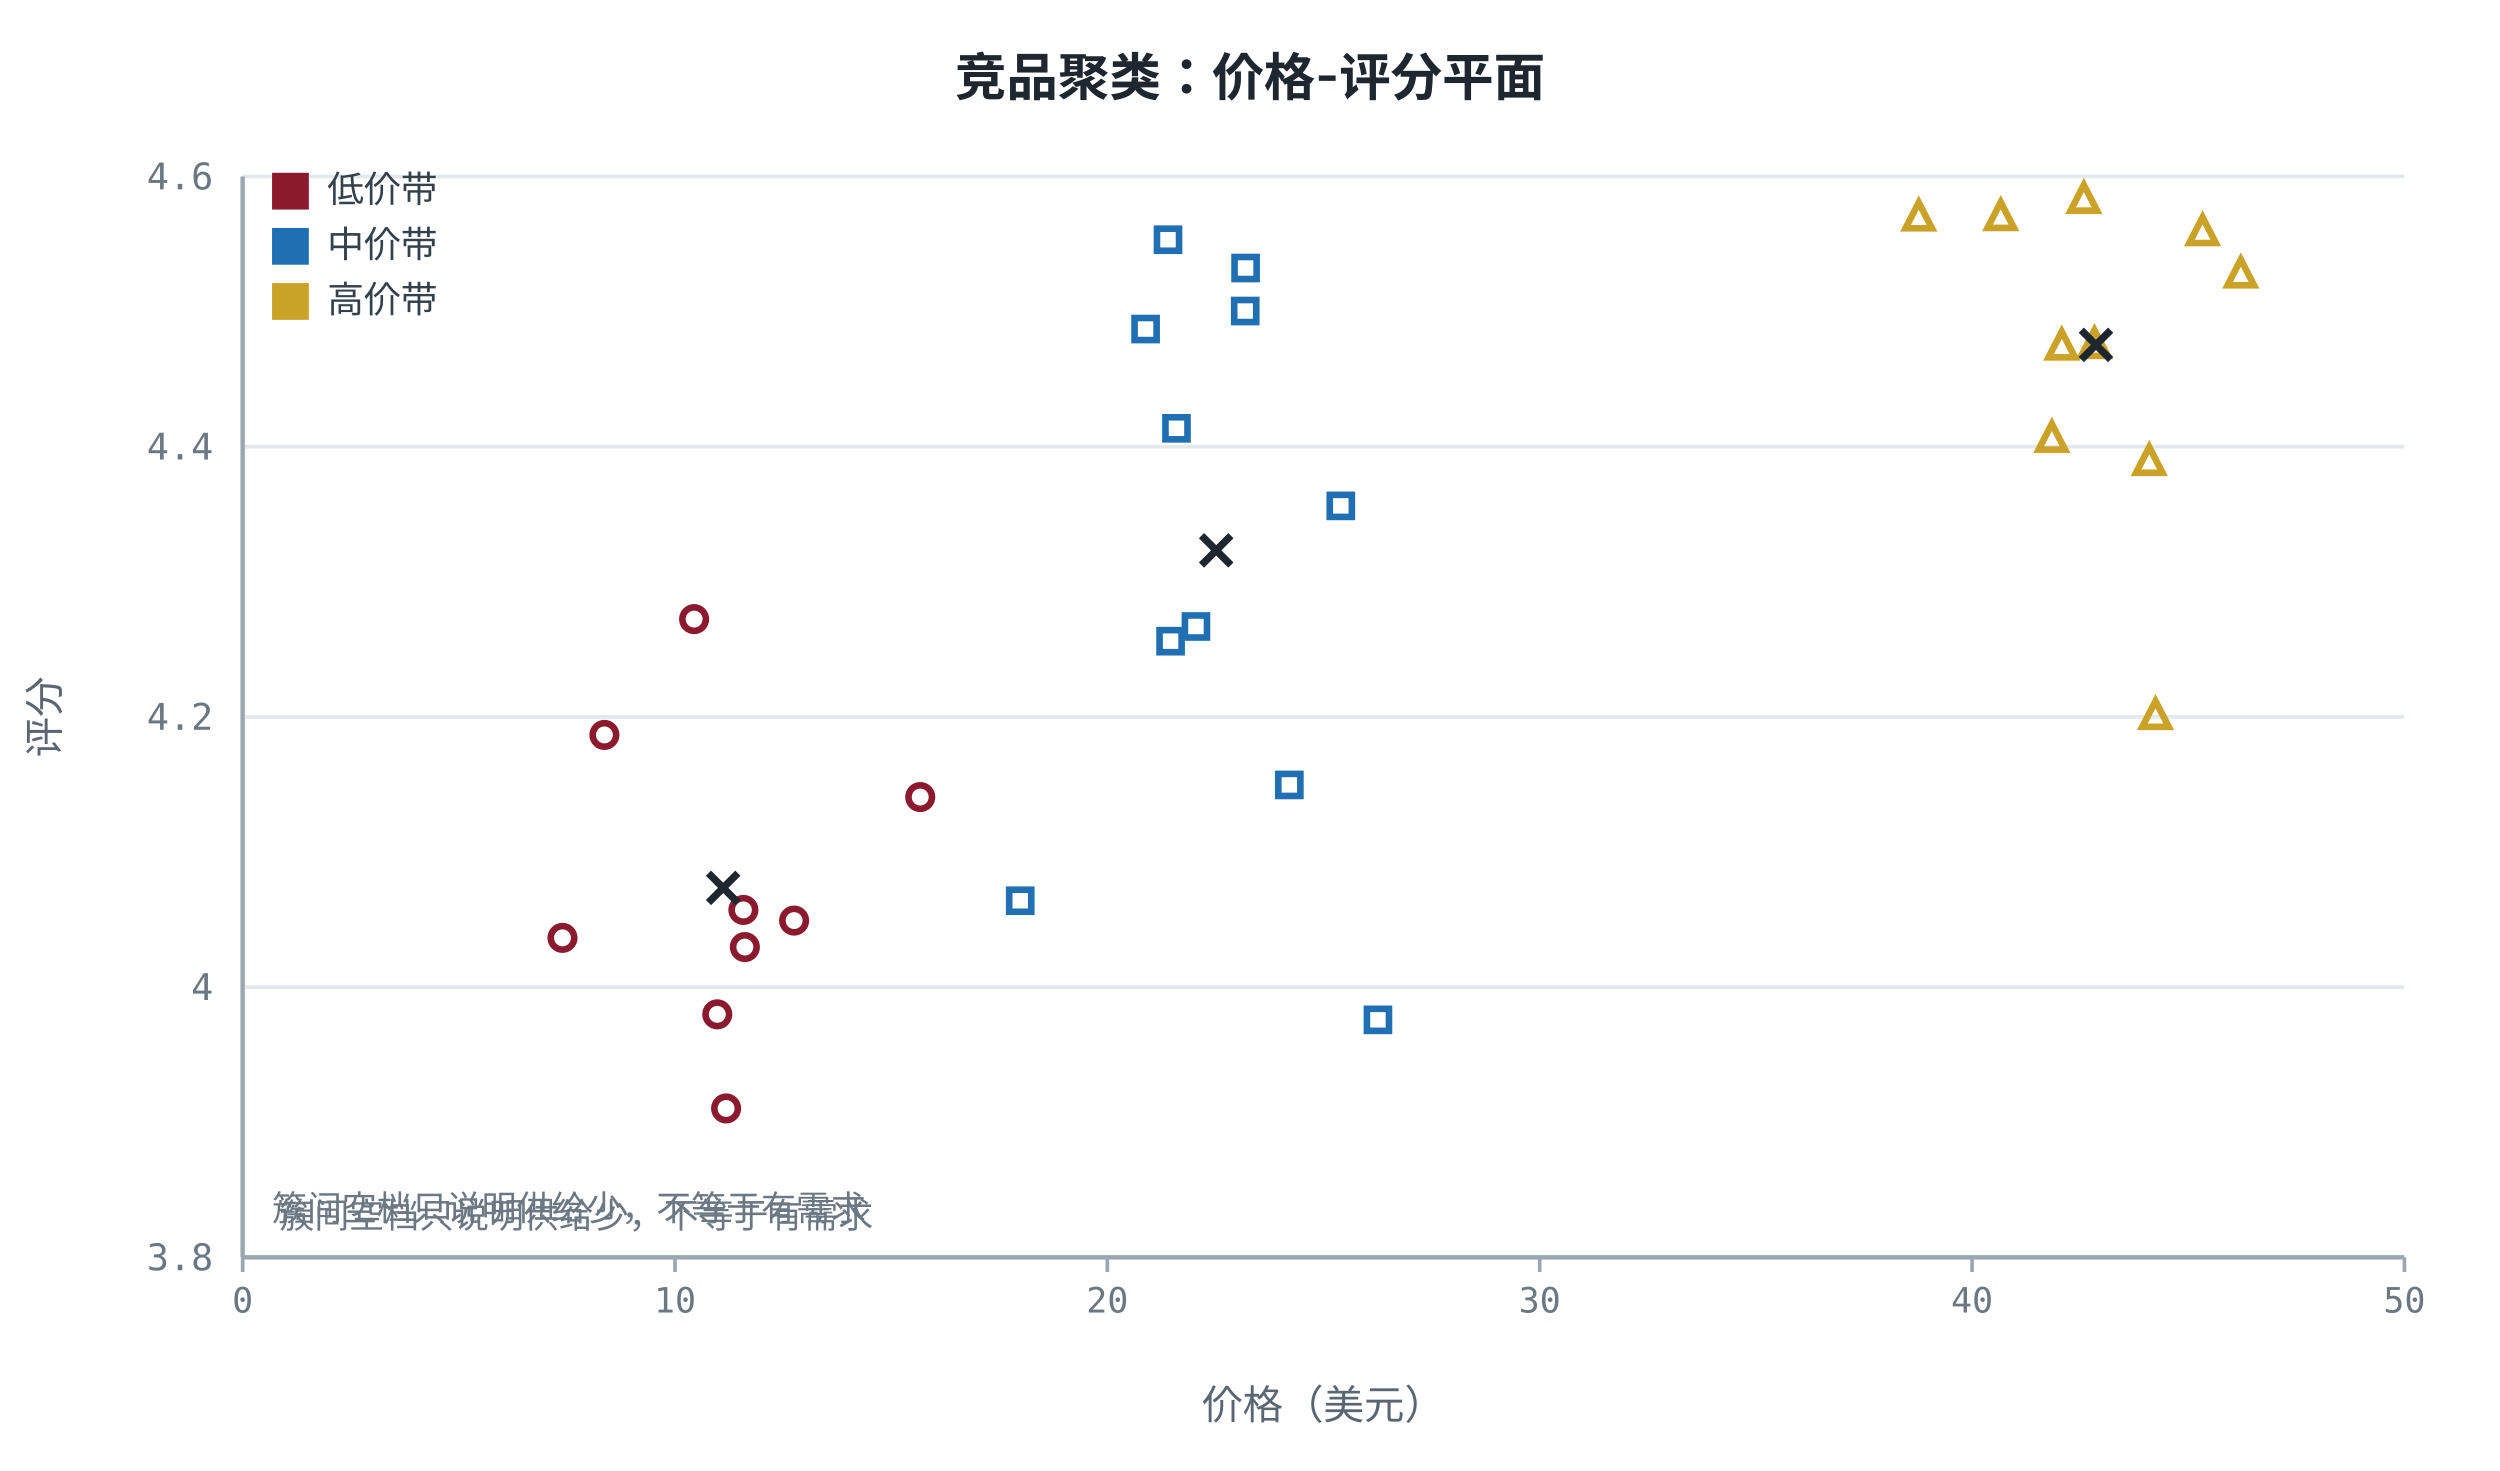
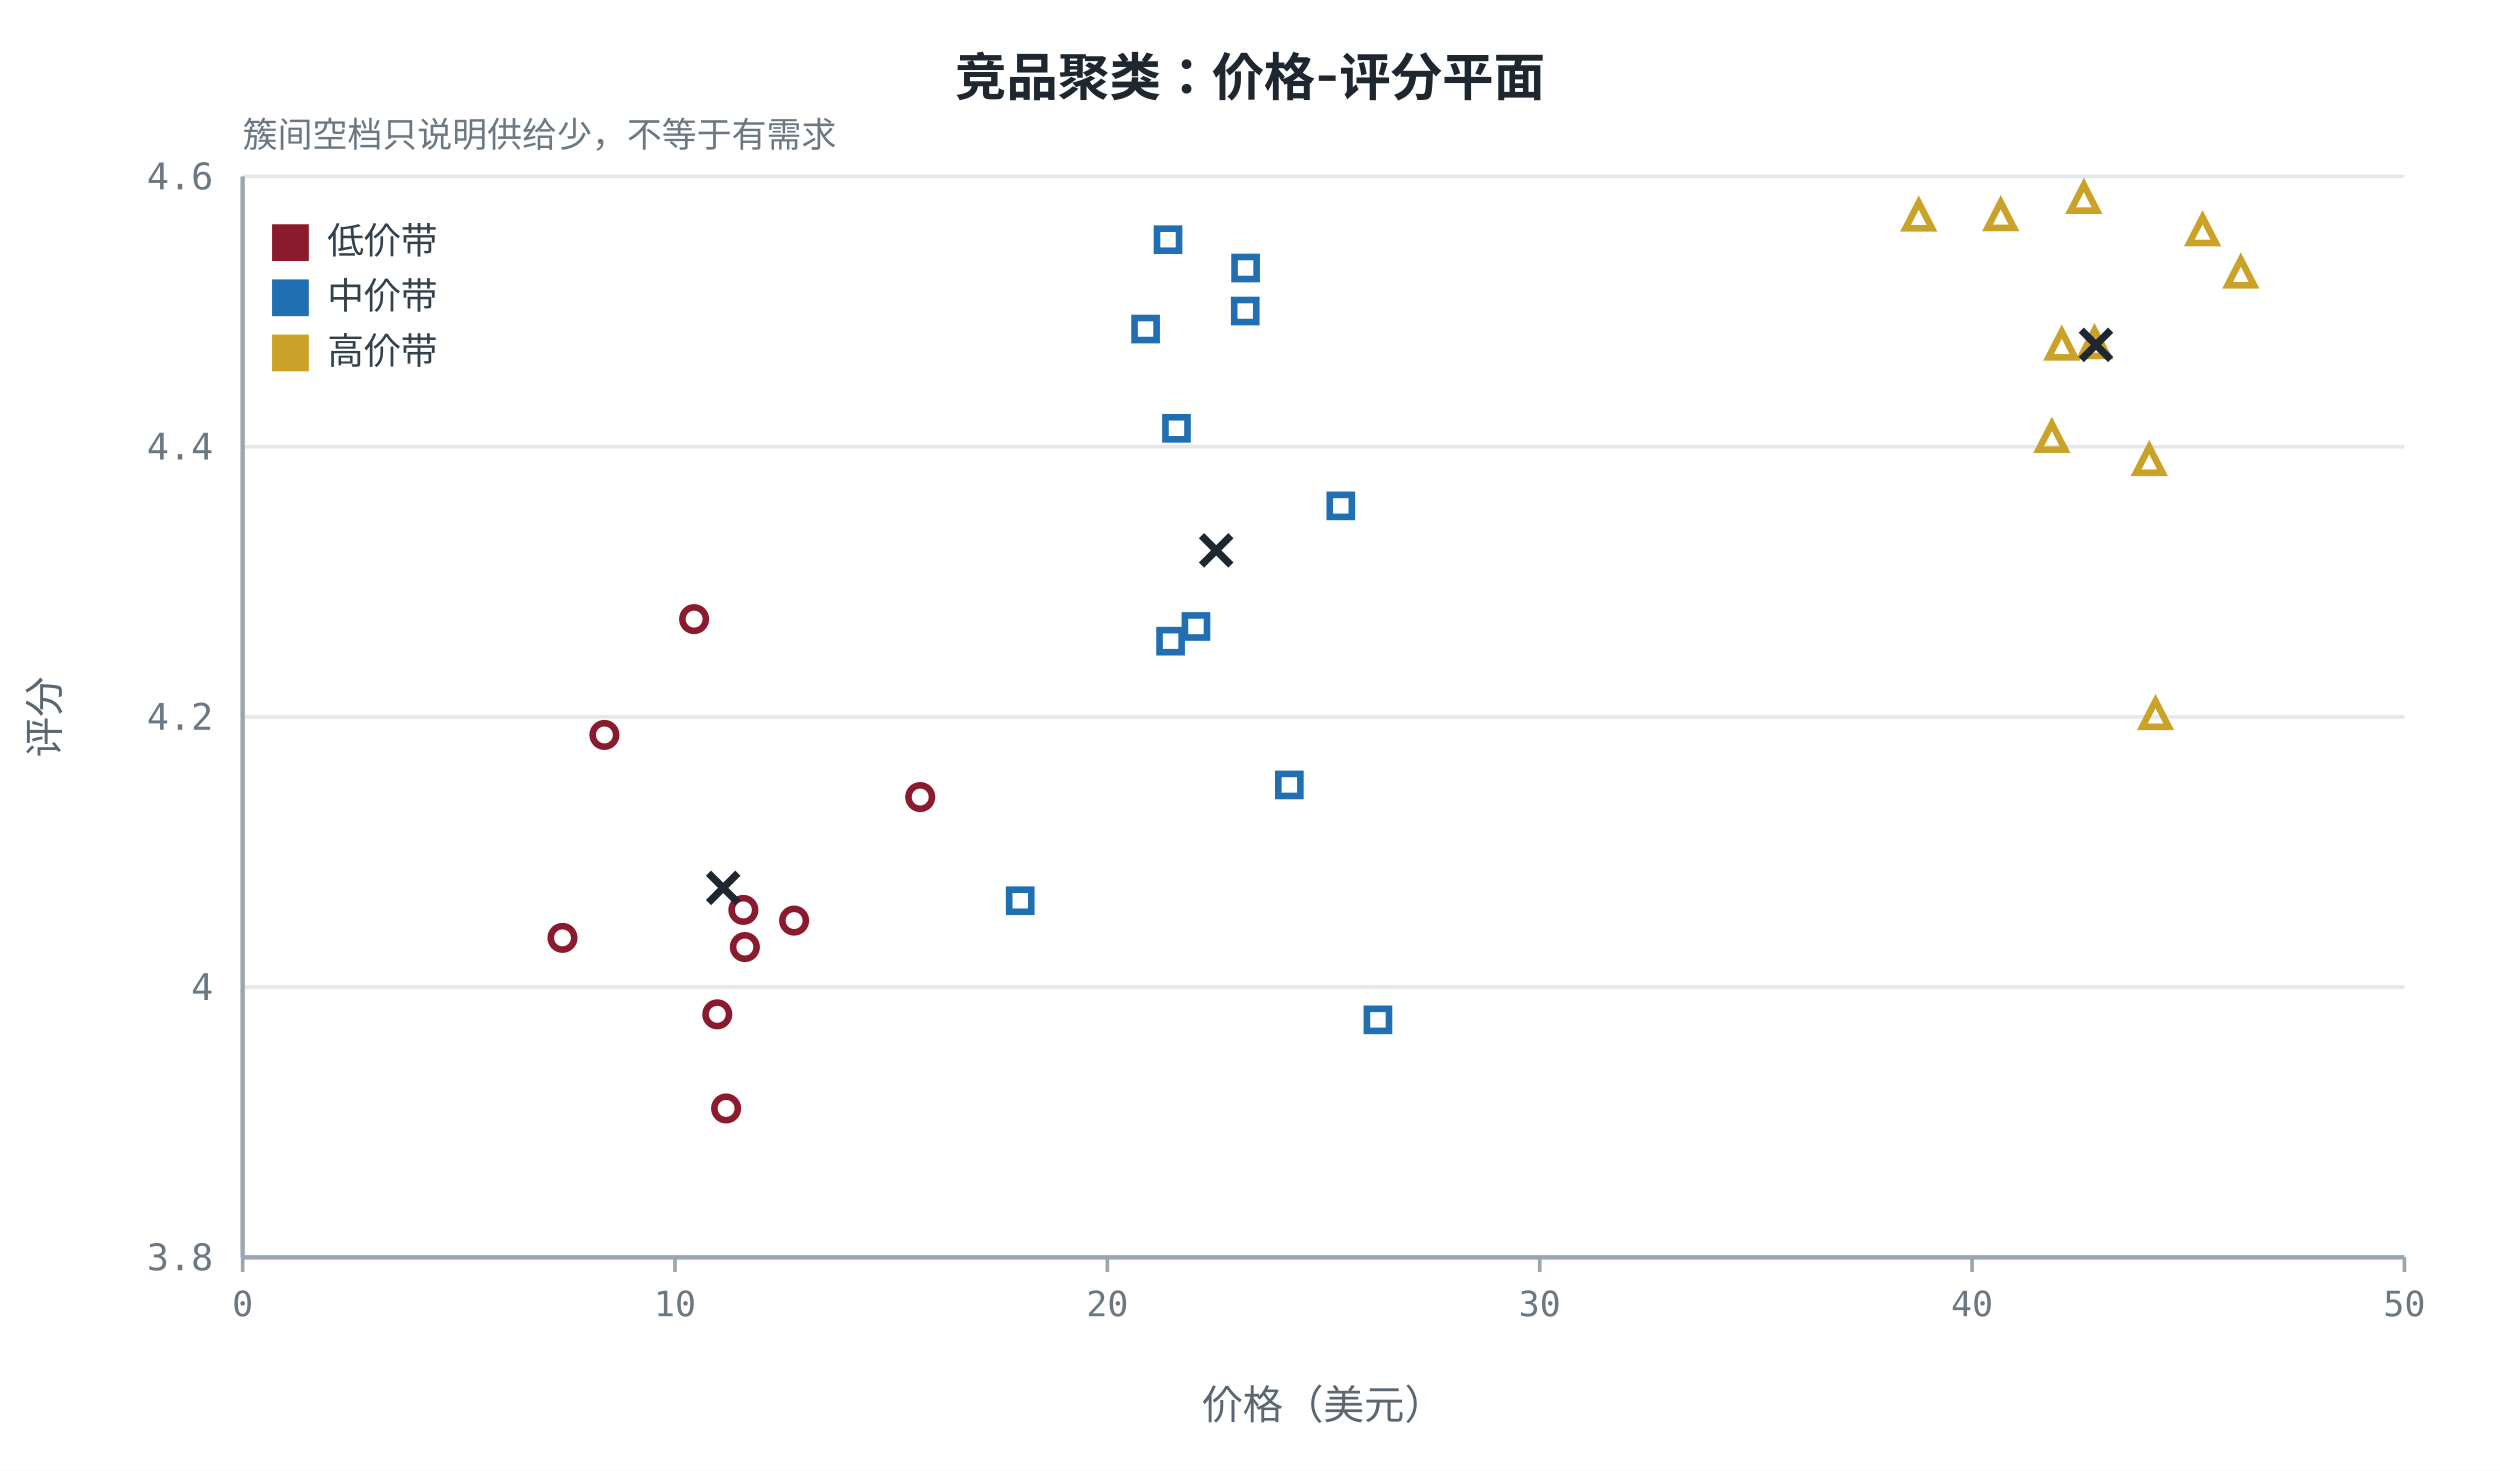
<svg xmlns="http://www.w3.org/2000/svg" width="680" height="400" viewBox="0 0 680 400">
  <rect x="0" y="0" width="680" height="400" fill="#ffffff" />
  <text x="340" y="26" text-anchor="middle" font-family="system-ui,-apple-system,Segoe UI,sans-serif" font-size="14" font-weight="600" fill="#1e2630">竞品聚类：价格-评分平面</text>
  <line x1="66" y1="342.0" x2="654" y2="342.0" stroke="#e3e8ec" stroke-width="1" />
  <text x="58" y="345.5" text-anchor="end" font-family="ui-monospace,SFMono-Regular,monospace" font-size="10" fill="#6b7883">3.8</text>
  <line x1="66" y1="268.5" x2="654" y2="268.5" stroke="#e3e8ec" stroke-width="1" />
  <text x="58" y="272.0" text-anchor="end" font-family="ui-monospace,SFMono-Regular,monospace" font-size="10" fill="#6b7883">4</text>
  <line x1="66" y1="195.0" x2="654" y2="195.0" stroke="#e3e8ec" stroke-width="1" />
  <text x="58" y="198.5" text-anchor="end" font-family="ui-monospace,SFMono-Regular,monospace" font-size="10" fill="#6b7883">4.2</text>
  <line x1="66" y1="121.5" x2="654" y2="121.5" stroke="#e3e8ec" stroke-width="1" />
  <text x="58" y="125.0" text-anchor="end" font-family="ui-monospace,SFMono-Regular,monospace" font-size="10" fill="#6b7883">4.4</text>
  <line x1="66" y1="48.0" x2="654" y2="48.0" stroke="#e3e8ec" stroke-width="1" />
  <text x="58" y="51.5" text-anchor="end" font-family="ui-monospace,SFMono-Regular,monospace" font-size="10" fill="#6b7883">4.6</text>
  <line x1="66" y1="48" x2="66" y2="342" stroke="#9aa7b2" stroke-width="1.2" />
  <line x1="66" y1="342" x2="654" y2="342" stroke="#9aa7b2" stroke-width="1.2" />
  <text x="360" y="386" text-anchor="middle" font-family="system-ui,sans-serif" font-size="11" fill="#5a6672">价格（美元）</text>
  <text x="16" y="195" text-anchor="middle" font-family="system-ui,sans-serif" font-size="11" fill="#5a6672" transform="rotate(-90 16 195)">评分</text>
-   <text x="76" y="334" font-family="system-ui,sans-serif" font-size="9.5" fill="#6b7883">簇间空档只说明供给少，不等于有需求</text>
+   <text x="66" y="40" font-family="system-ui,sans-serif" font-size="9.5" fill="#6b7883">簇间空档只说明供给少，不等于有需求</text>
  <line x1="66.0" y1="342" x2="66.0" y2="346" stroke="#9aa7b2" />
-   <text x="66.0" y="357" text-anchor="middle" font-family="ui-monospace,monospace" font-size="9.5" fill="#6b7883">0</text>
+   <text x="66.0" y="358" text-anchor="middle" font-family="ui-monospace,monospace" font-size="9.5" fill="#6b7883">0</text>
  <line x1="183.6" y1="342" x2="183.6" y2="346" stroke="#9aa7b2" />
-   <text x="183.6" y="357" text-anchor="middle" font-family="ui-monospace,monospace" font-size="9.5" fill="#6b7883">10</text>
+   <text x="183.6" y="358" text-anchor="middle" font-family="ui-monospace,monospace" font-size="9.5" fill="#6b7883">10</text>
  <line x1="301.2" y1="342" x2="301.2" y2="346" stroke="#9aa7b2" />
-   <text x="301.2" y="357" text-anchor="middle" font-family="ui-monospace,monospace" font-size="9.5" fill="#6b7883">20</text>
+   <text x="301.2" y="358" text-anchor="middle" font-family="ui-monospace,monospace" font-size="9.5" fill="#6b7883">20</text>
  <line x1="418.8" y1="342" x2="418.8" y2="346" stroke="#9aa7b2" />
-   <text x="418.8" y="357" text-anchor="middle" font-family="ui-monospace,monospace" font-size="9.5" fill="#6b7883">30</text>
+   <text x="418.8" y="358" text-anchor="middle" font-family="ui-monospace,monospace" font-size="9.5" fill="#6b7883">30</text>
  <line x1="536.4" y1="342" x2="536.4" y2="346" stroke="#9aa7b2" />
-   <text x="536.4" y="357" text-anchor="middle" font-family="ui-monospace,monospace" font-size="9.5" fill="#6b7883">40</text>
+   <text x="536.4" y="358" text-anchor="middle" font-family="ui-monospace,monospace" font-size="9.5" fill="#6b7883">40</text>
  <line x1="654.0" y1="342" x2="654.0" y2="346" stroke="#9aa7b2" />
-   <text x="654.0" y="357" text-anchor="middle" font-family="ui-monospace,monospace" font-size="9.5" fill="#6b7883">50</text>
+   <text x="654.0" y="358" text-anchor="middle" font-family="ui-monospace,monospace" font-size="9.5" fill="#6b7883">50</text>
  <circle cx="250.3" cy="216.8" r="3.2" fill="none" stroke="#8C1A2E" stroke-width="1.8" />
  <circle cx="153.0" cy="255.1" r="3.2" fill="none" stroke="#8C1A2E" stroke-width="1.8" />
  <circle cx="216.0" cy="250.4" r="3.2" fill="none" stroke="#8C1A2E" stroke-width="1.8" />
  <circle cx="195.1" cy="275.9" r="3.2" fill="none" stroke="#8C1A2E" stroke-width="1.8" />
  <circle cx="197.5" cy="301.5" r="3.2" fill="none" stroke="#8C1A2E" stroke-width="1.8" />
  <circle cx="202.6" cy="257.6" r="3.2" fill="none" stroke="#8C1A2E" stroke-width="1.8" />
  <circle cx="164.4" cy="199.9" r="3.2" fill="none" stroke="#8C1A2E" stroke-width="1.8" />
  <circle cx="202.2" cy="247.5" r="3.2" fill="none" stroke="#8C1A2E" stroke-width="1.8" />
  <circle cx="188.8" cy="168.4" r="3.2" fill="none" stroke="#8C1A2E" stroke-width="1.8" />
  <rect x="274.5" y="242.0" width="6" height="6" fill="none" stroke="#1F6FB2" stroke-width="1.8" />
  <rect x="322.3" y="167.4" width="6" height="6" fill="none" stroke="#1F6FB2" stroke-width="1.8" />
  <rect x="361.7" y="134.6" width="6" height="6" fill="none" stroke="#1F6FB2" stroke-width="1.8" />
  <rect x="335.8" y="69.9" width="6" height="6" fill="none" stroke="#1F6FB2" stroke-width="1.8" />
  <rect x="308.6" y="86.5" width="6" height="6" fill="none" stroke="#1F6FB2" stroke-width="1.8" />
  <rect x="317.0" y="113.5" width="6" height="6" fill="none" stroke="#1F6FB2" stroke-width="1.8" />
  <rect x="335.7" y="81.6" width="6" height="6" fill="none" stroke="#1F6FB2" stroke-width="1.8" />
  <rect x="371.8" y="274.4" width="6" height="6" fill="none" stroke="#1F6FB2" stroke-width="1.8" />
  <rect x="314.7" y="62.2" width="6" height="6" fill="none" stroke="#1F6FB2" stroke-width="1.8" />
  <rect x="315.4" y="171.4" width="6" height="6" fill="none" stroke="#1F6FB2" stroke-width="1.8" />
  <rect x="347.7" y="210.5" width="6" height="6" fill="none" stroke="#1F6FB2" stroke-width="1.8" />
  <polygon points="569.7,89.8 566.1,96.8 573.3,96.8" fill="none" stroke="#C9A227" stroke-width="1.8" />
  <polygon points="584.6,121.6 581.0,128.6 588.2,128.6" fill="none" stroke="#C9A227" stroke-width="1.8" />
  <polygon points="544.2,55.0 540.6,62.0 547.8,62.0" fill="none" stroke="#C9A227" stroke-width="1.8" />
  <polygon points="521.9,55.1 518.3,62.1 525.5,62.1" fill="none" stroke="#C9A227" stroke-width="1.8" />
  <polygon points="560.8,90.2 557.2,97.2 564.4,97.2" fill="none" stroke="#C9A227" stroke-width="1.8" />
  <polygon points="558.1,115.3 554.5,122.3 561.7,122.3" fill="none" stroke="#C9A227" stroke-width="1.8" />
  <polygon points="609.5,70.6 605.9,77.6 613.1,77.6" fill="none" stroke="#C9A227" stroke-width="1.8" />
  <polygon points="586.3,190.7 582.7,197.7 589.9,197.7" fill="none" stroke="#C9A227" stroke-width="1.8" />
  <polygon points="566.8,50.3 563.2,57.3 570.4,57.3" fill="none" stroke="#C9A227" stroke-width="1.8" />
  <polygon points="599.1,59.1 595.5,66.1 602.7,66.1" fill="none" stroke="#C9A227" stroke-width="1.8" />
  <line x1="192.7" y1="237.5" x2="200.7" y2="245.5" stroke="#1e2630" stroke-width="2" />
  <line x1="192.7" y1="245.5" x2="200.7" y2="237.5" stroke="#1e2630" stroke-width="2" />
  <line x1="326.8" y1="145.7" x2="334.8" y2="153.7" stroke="#1e2630" stroke-width="2" />
  <line x1="326.8" y1="153.7" x2="334.8" y2="145.7" stroke="#1e2630" stroke-width="2" />
  <line x1="566.1" y1="89.8" x2="574.1" y2="97.8" stroke="#1e2630" stroke-width="2" />
  <line x1="566.1" y1="97.8" x2="574.1" y2="89.8" stroke="#1e2630" stroke-width="2" />
-   <rect x="74" y="47" width="10" height="10" fill="#8C1A2E" />
-   <text x="89" y="55" font-family="system-ui,sans-serif" font-size="10" fill="#33414c">低价带</text>
-   <rect x="74" y="62" width="10" height="10" fill="#1F6FB2" />
-   <text x="89" y="70" font-family="system-ui,sans-serif" font-size="10" fill="#33414c">中价带</text>
-   <rect x="74" y="77" width="10" height="10" fill="#C9A227" />
-   <text x="89" y="85" font-family="system-ui,sans-serif" font-size="10" fill="#33414c">高价带</text>
-   <text x="74" y="332" font-family="system-ui,sans-serif" font-size="9.5" fill="#6b7883">簇间空档只说明供给少，不等于有需求</text>
+   <rect x="74" y="61" width="10" height="10" fill="#8C1A2E" />
+   <text x="89" y="69" font-family="system-ui,sans-serif" font-size="10" fill="#33414c">低价带</text>
+   <rect x="74" y="76" width="10" height="10" fill="#1F6FB2" />
+   <text x="89" y="84" font-family="system-ui,sans-serif" font-size="10" fill="#33414c">中价带</text>
+   <rect x="74" y="91" width="10" height="10" fill="#C9A227" />
+   <text x="89" y="99" font-family="system-ui,sans-serif" font-size="10" fill="#33414c">高价带</text>
</svg>
